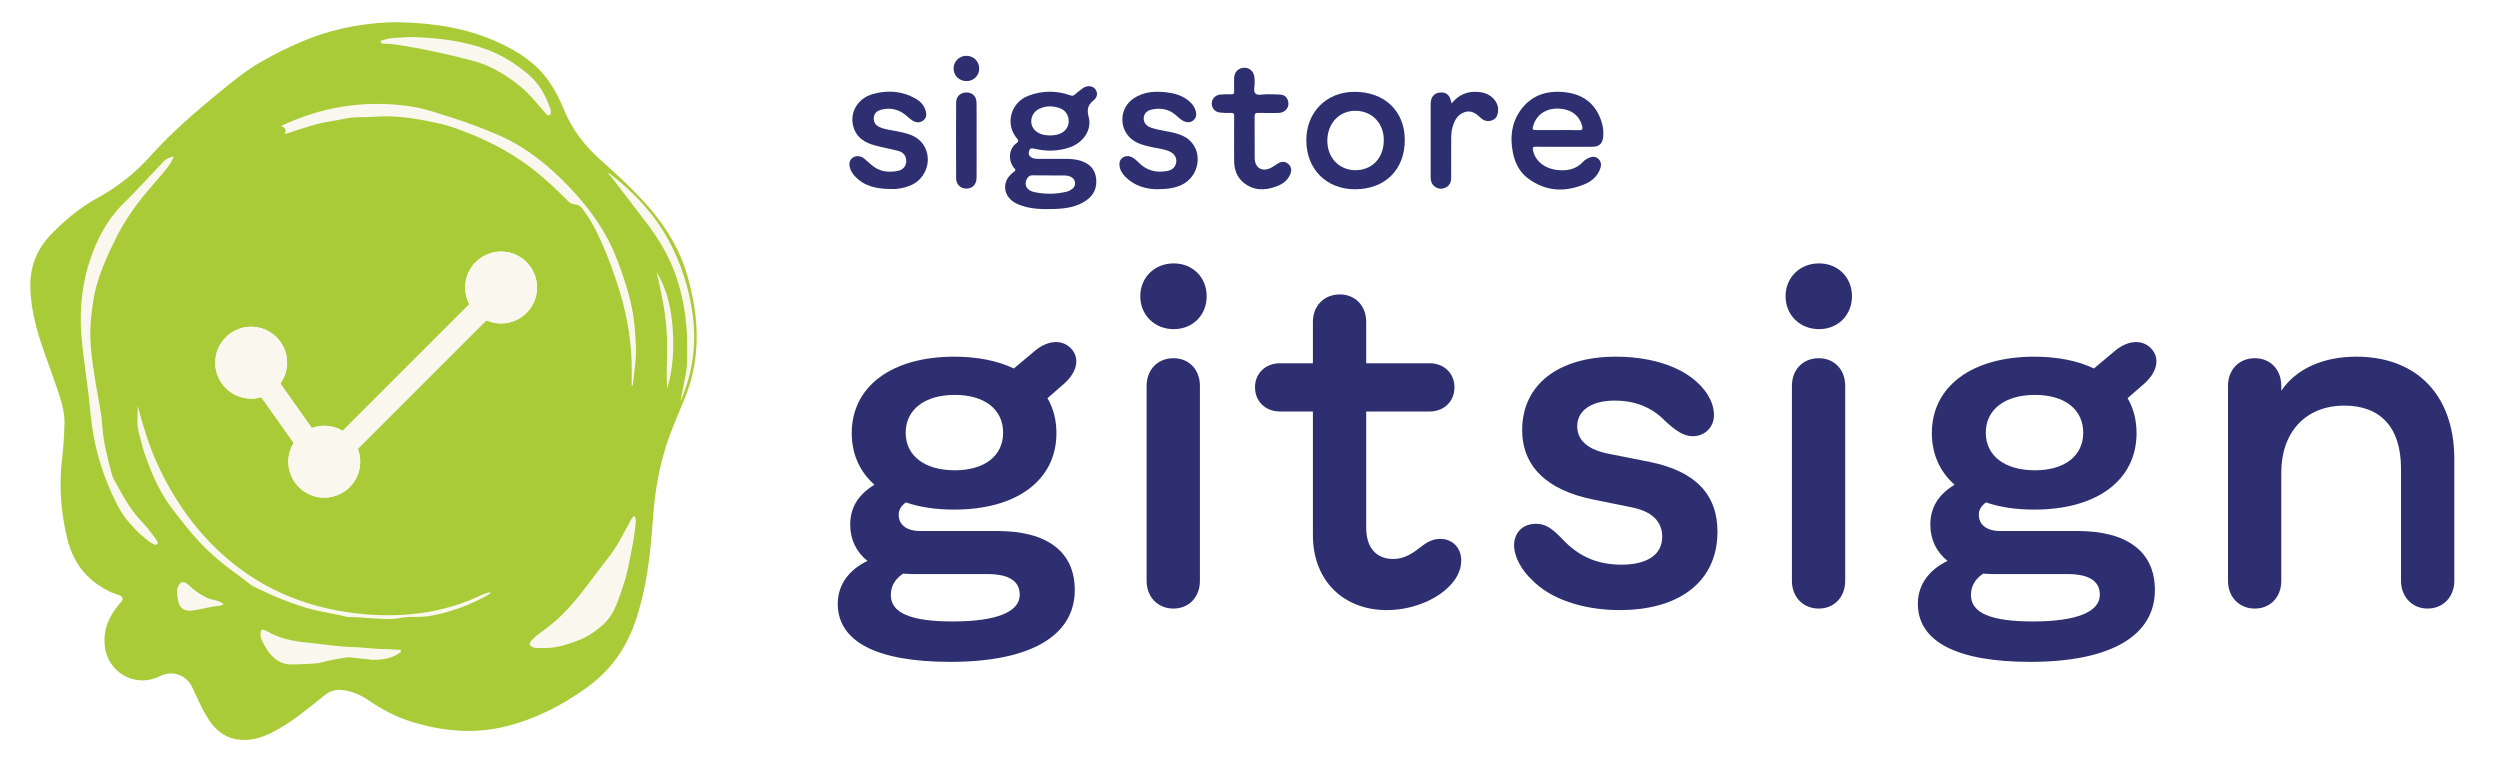
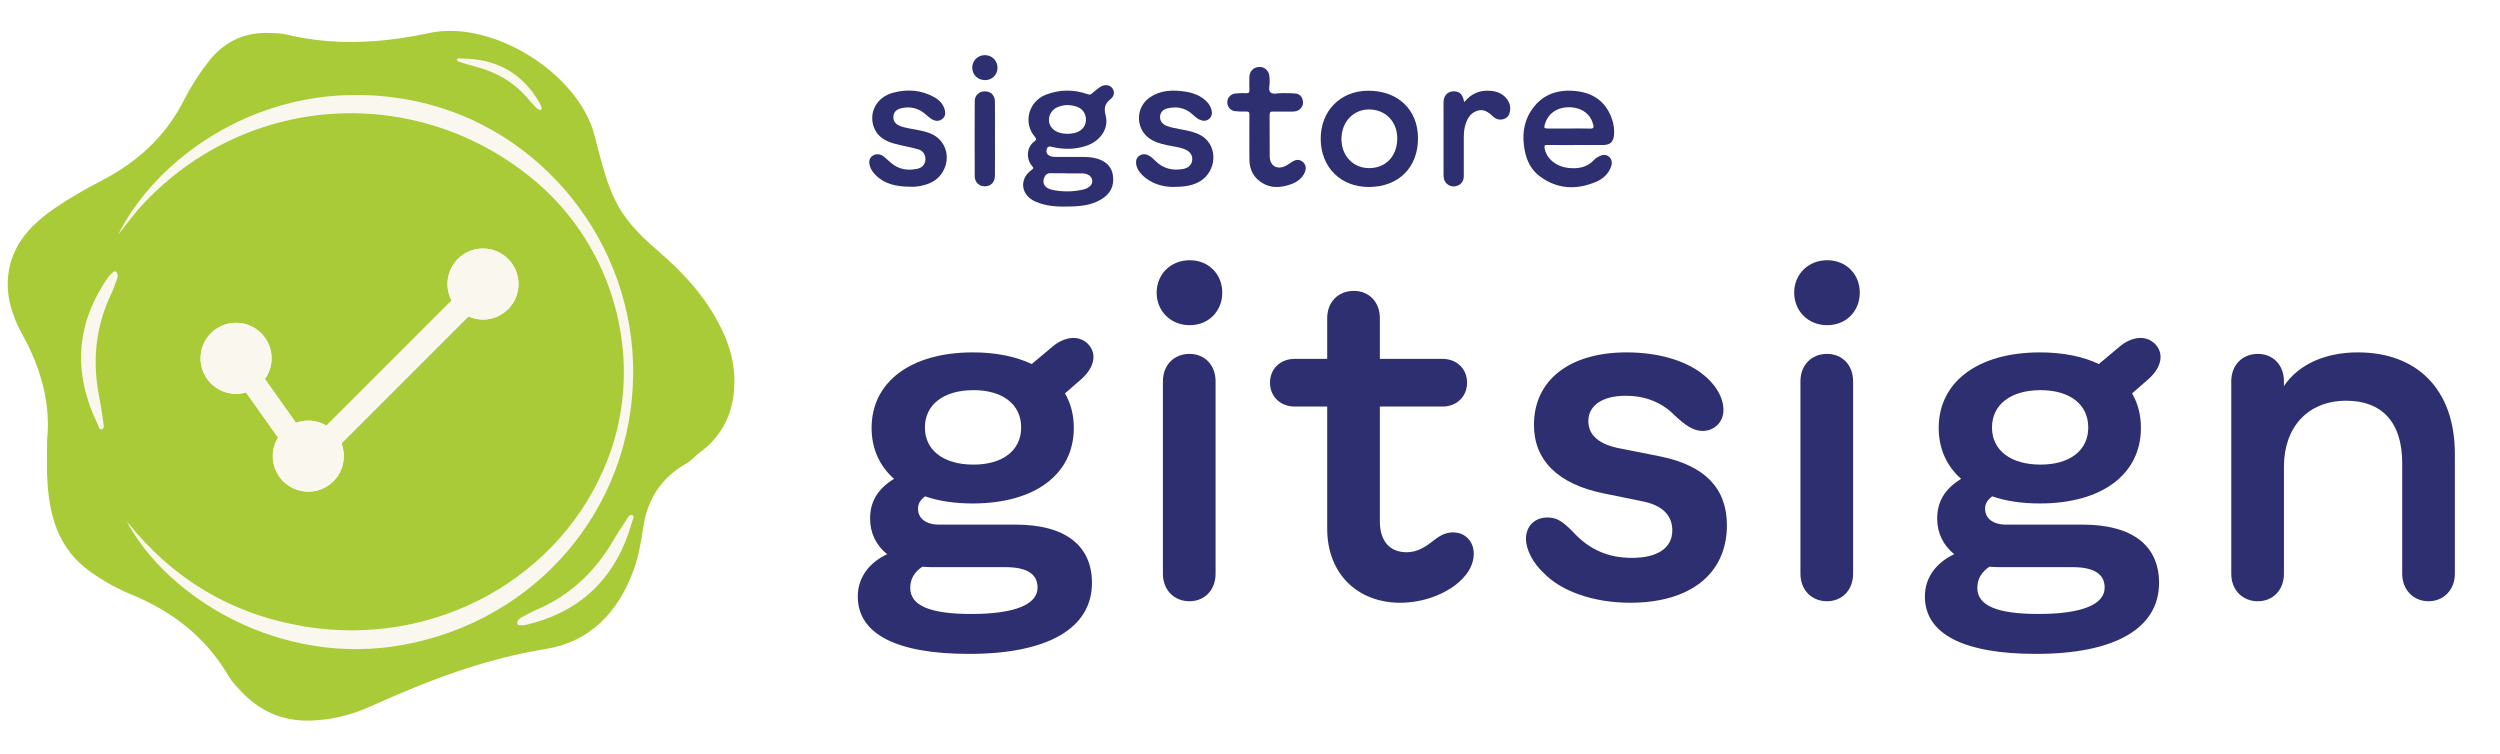
- <svg xmlns="http://www.w3.org/2000/svg" id="Layer_1" viewBox="0 0 410 125">
+ <svg xmlns="http://www.w3.org/2000/svg" id="Layer_1" data-name="Layer 1" viewBox="0 0 415 125">
  <defs>
-     <style>.cls-1{fill:#faf7ef;}.cls-2{fill:#a9cb38;}.cls-3{fill:#2e2f71;}</style>
+     <style>
+       .cls-1 {
+         fill: #faf7ef;
+       }
+ 
+       .cls-2 {
+         fill: #a9cb38;
+       }
+ 
+       .cls-3 {
+         fill: #2e2f71;
+       }
+     </style>
  </defs>
  <g>
-     <path class="cls-1" d="M10.175,75.316c.235-1.968,.36-3.948,.4-5.932,.042-2.084-.653-4.005-1.306-5.94-1.115-3.301-2.445-6.531-3.334-9.906-.285-1.081-.519-2.17-.685-3.27,.083,.555,.178,1.109,.294,1.659,.115,.548,.246,1.093,.389,1.637,.887,3.365,2.213,6.587,3.324,9.878,.57,1.688,1.172,3.366,1.285,5.152,.016,.255,.022,.512,.017,.772-.04,1.977-.165,3.952-.399,5.915-.132,1.103-.209,2.202-.234,3.298-.025,1.095,.002,2.187,.077,3.275,.152,2.177,.5,4.34,1.024,6.495l.004,.013c-1.039-4.301-1.383-8.64-.857-13.045Z" />
-     <path class="cls-1" d="M4.971,46.924c.004,.525,.034,1.046,.074,1.566-.042-.528-.068-1.057-.073-1.59,0,.008-.001,.016-.001,.024Z" />
-     <path class="cls-1" d="M19.582,99.046c.062-.072,.136-.134,.201-.204,.317-.338,.402-.624,.27-.858,.016,.057,.026,.115,.019,.177-.013,.115-.066,.24-.16,.373-.047,.067-.103,.136-.17,.207-.065,.069-.139,.131-.2,.204-1.267,1.491-2.141,3.114-2.375,4.964-.078,.617-.085,1.259-.011,1.93,.035,.314,.095,.616,.17,.91-.059-.256-.106-.518-.135-.789-.296-2.691,.699-4.919,2.392-6.914Z" />
-     <path class="cls-1" d="M31.426,112.523c-.007-.015-.018-.026-.026-.041,.093,.188,.183,.378,.273,.569,.106,.223,.214,.445,.321,.668,.42,.876,.815,1.765,1.261,2.626-.415-.817-.789-1.656-1.185-2.484-.214-.447-.421-.897-.644-1.339Z" />
-     <path class="cls-1" d="M65.218,106.561c-.926-.086-1.853-.112-2.784-.133-1.406-.032-2.808-.247-4.214-.286-2.747-.076-5.461-.512-8.184-.796-2.147-.224-4.327-.68-6.25-1.834-.129-.078-.276-.131-.418-.183-.374-.135-.589-.008-.631,.396-.051,.488,.027,.96,.255,1.386,.323,.604,.632,1.227,1.043,1.77,.941,1.246,2.132,2.114,3.782,2.088,1.141-.017,2.282-.065,3.422-.128,.512-.028,1.025-.073,1.526-.214,1.359-.38,2.747-.617,4.14-.826,.251-.038,.492-0,.738,.027,1.247,.14,2.496,.271,3.618,.392,1.554-.039,2.936-.232,4.148-1.067,.153-.105,.4-.193,.349-.404-.063-.264-.341-.17-.538-.188Z" />
-     <path class="cls-1" d="M102.506,46.279c-.756-2.342-1.58-4.652-2.708-6.837-1.971-3.817-4.699-7.076-7.734-10.069-2.215-2.185-4.641-4.129-7.342-5.708-2.113-1.235-4.368-2.119-6.65-2.987-2.301-.875-4.638-1.615-6.984-2.339-1.44-.445-2.91-.792-4.401-.984-7.186-.927-14.049,.21-20.59,3.314l.498,.228c.121,.225,.382,.531,.233,.717-.32,.401,.001,.29,.174,.269,.186-.023,.366-.1,.548-.157,2.227-.706,4.427-1.514,6.754-1.842,1.263-.178,2.493-.559,3.77-.632,1.178-.067,2.363-.025,3.538-.114,3.581-.272,7.062,.378,10.523,1.135,1.557,.341,3.055,.92,4.55,1.505,3.626,1.417,7.024,3.219,10.15,5.546,2.319,1.725,4.394,3.714,6.43,5.752,.169,.169,.342,.28,.607,.349,.51,.134,1.112,.139,1.484,.604,1.512,1.89,2.57,4.042,3.534,6.241,.841,1.917,1.547,3.887,2.212,5.871,1.455,4.341,2.387,8.783,2.492,13.376,.028,1.235,.004,2.471,.004,3.707l.168-.002c.18-1.615,.419-3.227,.519-4.848,.071-1.155-.055-2.322-.107-3.481-.133-2.947-.763-5.802-1.67-8.612Z" />
-     <path class="cls-1" d="M33.786,97.964c-1.063-.536-2.021-1.2-2.873-2.041-.755-.744-1.421-.533-1.79,.472-.211,.573-.049,1.125,.008,1.69,.158,1.569,1.027,2.282,2.578,2.023,1.445-.242,2.867-.621,4.328-.781,.2-.022,.419-.054,.641-.257-.461-.325-.91-.549-1.427-.644-.505-.094-.997-.226-1.465-.462Z" />
-     <path class="cls-1" d="M62.779,7.145c.108,.028,.227,.021,.341,.02,.669-.006,1.331,.076,1.99,.174,4.205,.627,8.353,1.542,12.456,2.63,2.856,.757,5.363,2.267,7.656,4.105,1.598,1.281,2.835,2.922,4.2,4.434,.181,.201,.336,.545,.683,.367,.335-.172,.237-.524,.204-.824-.01-.093-.055-.181-.086-.272-.741-2.156-1.796-4.076-3.594-5.59-2.006-1.69-4.18-3.084-6.613-4.004-3.888-1.471-7.976-1.938-12.104-2.099-.4,0-.804-.032-1.201,.006-1.323,.126-2.674,.051-3.955,.499-.128,.045-.35,.038-.338,.234,.012,.183,.19,.276,.361,.319Z" />
-     <path class="cls-1" d="M25.585,88.432c-.718-.913-1.374-1.888-2.182-2.714-1.731-1.769-2.983-3.849-4.119-6.012-.317-.604-.731-1.163-.914-1.836-.742-2.721-1.451-5.457-1.628-8.278-.139-2.217-.689-4.36-1.017-6.54-.319-2.119-.711-4.221-.852-6.366-.109-1.66-.081-3.31,.102-4.959,.178-1.608,.39-3.213,.828-4.776,.8-2.855,2.022-5.537,3.356-8.175,1.332-2.634,3.018-5.022,4.901-7.281,1.17-1.403,2.422-2.739,3.528-4.197,.359-.474,.657-.978,.932-1.658-.682,.212-1.245,.376-1.687,.844-2.199,2.328-4.354,4.701-6.632,6.95-2.652,2.618-4.292,5.789-5.447,9.263-1.062,3.193-1.526,6.487-1.508,9.841,.015,2.899,.451,5.766,.819,8.636,.24,1.868,.514,3.74,.678,5.607,.177,2.02,.435,4.009,.867,5.982,.795,3.628,2.078,7.083,3.801,10.366,.725,1.383,1.712,2.589,2.809,3.72,.682,.704,1.425,1.314,2.175,1.926,.275,.224,.622,.364,.944,.526,.14,.07,.303,.066,.431-.044,.145-.125,.086-.281,.027-.422-.058-.139-.12-.284-.212-.401Z" />
-     <path class="cls-1" d="M109.601,39.311c-2.319-4.223-5.55-7.669-9.331-10.619-.138-.107-.267-.299-.577-.207,.362,.218,.553,.505,.761,.777,1.828,2.392,3.651,4.787,5.485,7.174,2.112,2.749,3.878,5.677,4.985,8.993,.996,2.983,1.556,6.032,1.725,9.163,.029,.532,.052,1.066,.046,1.599-.021,1.724,.107,3.448-.225,5.167-.281,1.454-.578,2.904-.863,4.367,.034-.043,.081-.081,.102-.129,1.93-4.581,2.566-9.316,1.854-14.256-.613-4.253-1.898-8.273-3.96-12.028Z" />
-     <path class="cls-1" d="M107.678,44.625c.75,3.126,1.417,6.264,1.644,9.471,.227,3.206-.108,6.419,.095,9.637,.959-3.18,1.127-6.449,.909-9.725-.219-3.29-.887-6.494-2.648-9.383Z" />
-     <path class="cls-1" d="M65.944,100.845c-3.454,.191-6.89-.058-10.302-.665-6.727-1.197-12.773-3.881-18.023-8.267-5.197-4.342-9.019-9.734-11.832-15.858-1.403-3.054-2.348-6.268-3.218-9.526,.071,1.042-.077,2.082-.02,3.101,.059,1.047,.447,2.075,.687,3.113,.284,1.225,.742,2.388,1.189,3.561,.98,2.57,2.175,4.999,3.871,7.198,1.476,1.915,2.93,3.831,4.606,5.585,1.975,2.066,4.179,3.844,6.502,5.479,.794,.559,1.473,1.284,2.357,1.704,1.441,.683,2.873,1.395,4.358,1.97,1.839,.712,3.689,1.387,5.627,1.841,1.686,.395,3.398,.643,5.076,1.061,.201,.05,.416,.072,.623,.063,1.109-.047,2.205,.132,3.309,.175,1.593,.063,3.175,.3,4.783-.014,.881-.172,1.804-.215,2.723-.203,.89,.011,1.797-.057,2.67-.227,3.183-.619,6.193-1.732,9.019-3.328,.188-.106,.399-.194,.569-.47-.8,.051-1.417,.39-2.042,.679-3.979,1.838-8.178,2.788-12.533,3.029Z" />
-     <path class="cls-1" d="M103.249,85.676c-1.078,1.951-2.046,3.985-3.438,5.727-2.44,3.052-4.585,6.341-7.346,9.136-1.019,1.031-2.097,1.983-3.288,2.817-.698,.489-1.391,1.005-1.963,1.651-.537,.607-.475,.858,.279,1.177,.103,.044,.22,.082,.33,.081,1.008-.008,2.014,.056,3.023-.094,1.559-.231,3.025-.757,4.465-1.353,1.221-.505,2.31-1.281,3.305-2.119,1.021-.86,1.808-1.963,2.343-3.229,.563-1.334,1.005-2.709,1.456-4.08,.524-1.592,.756-3.256,1.105-4.892,.318-1.49,.557-2.992,.701-4.504,.041-.43,.164-.953-.239-1.384-.353,.321-.533,.701-.735,1.065Z" />
-     <path class="cls-2" d="M112.892,45.797c-1.222-4.583-3.599-8.547-6.716-12.082-2.413-2.737-5.109-5.184-7.821-7.618-2.539-2.279-4.572-4.939-5.877-8.134-.677-1.656-1.486-3.257-2.529-4.728-2.054-2.896-4.913-4.742-8.062-6.205-5.197-2.414-10.721-3.26-16.391-3.373-3.204-.056-6.36,.36-9.473,1.048-4.582,1.013-8.788,2.982-12.87,5.243-2.736,1.515-5.127,3.499-7.527,5.474-3.831,3.153-7.585,6.4-10.895,10.099-2.487,2.779-5.31,5.052-8.575,6.841-2.926,1.603-5.491,3.694-7.806,6.108-2.267,2.365-3.406,5.143-3.38,8.41l.001,.02c.005,.532,.031,1.062,.073,1.59,.006,.073,.013,.146,.02,.219,.044,.499,.101,.996,.175,1.49l.01,.069c.167,1.1,.401,2.189,.685,3.27,.889,3.375,2.219,6.605,3.334,9.906,.653,1.934,1.348,3.856,1.306,5.94-.04,1.983-.165,3.963-.4,5.932-.526,4.406-.182,8.744,.857,13.045,.005,.02,.008,.04,.013,.059,.19,.782,.447,1.508,.742,2.205,.026,.061,.05,.125,.077,.186,1.207,2.738,3.23,4.813,6.103,6.203,.477,.231,.995,.38,1.496,.561,.306,.11,.499,.248,.59,.41,.132,.234,.047,.52-.27,.858-.065,.07-.139,.132-.201,.204-1.694,1.994-2.688,4.223-2.392,6.914,.03,.271,.076,.533,.135,.789,.916,3.942,5.229,6.034,8.968,4.116,1.86-.954,4.144-.226,5.107,1.618,.008,.014,.019,.026,.026,.041,.224,.442,.43,.892,.644,1.339,.396,.828,.77,1.667,1.185,2.484,.045,.088,.089,.176,.134,.263,.099,.189,.213,.37,.319,.555,.37,.648,.771,1.28,1.271,1.856,1.626,1.875,3.682,2.559,6.1,2.261,1.658-.204,3.143-.897,4.574-1.711,2.782-1.582,5.202-3.662,7.698-5.636,.836-.661,1.732-.893,2.772-.777,1.698,.189,3.18,.896,4.563,1.845,2.28,1.566,4.73,2.771,7.389,3.543,4.862,1.411,9.77,1.825,14.735,.615,4.88-1.19,9.276-3.406,13.34-6.336,2.53-1.824,4.61-4.021,6.169-6.732,1.529-2.661,2.409-5.549,3.105-8.503,1.017-4.319,1.388-8.729,1.714-13.139,.275-3.722,.891-7.38,1.981-10.946,.869-2.844,2.12-5.548,3.232-8.302,.956-2.369,1.535-4.813,1.785-7.357,.404-4.108-.191-8.104-1.243-12.049ZM62.756,6.592c1.281-.448,2.632-.373,3.955-.499,.397-.038,.8-.006,1.201-.006,4.128,.161,8.216,.628,12.104,2.099,2.432,.92,4.607,2.314,6.613,4.004,1.797,1.514,2.852,3.434,3.594,5.59,.031,.09,.076,.179,.086,.272,.033,.299,.131,.651-.204,.824-.347,.178-.501-.166-.683-.367-1.365-1.512-2.601-3.153-4.2-4.434-2.293-1.839-4.8-3.348-7.656-4.105-4.104-1.088-8.252-2.003-12.456-2.63-.659-.098-1.321-.18-1.99-.174-.114,.001-.232,.007-.341-.02-.17-.043-.349-.136-.361-.319-.013-.197,.21-.19,.338-.234Zm-11.615,63.605c.637-.236,1.323-.372,2.041-.372,1.102,0,2.131,.31,3.014,.838l20.771-20.768c-.433-.82-.682-1.753-.682-2.744,0-3.251,2.645-5.895,5.895-5.895s5.895,2.645,5.895,5.895c0,3.251-2.645,5.896-5.895,5.896-.861,0-1.676-.19-2.414-.523l-21.087,21.085c.253,.656,.397,1.366,.397,2.111,0,3.251-2.645,5.895-5.895,5.895-3.251,0-5.895-2.645-5.895-5.895,0-1.131,.326-2.184,.879-3.082l-5.319-7.502c-.526,.155-1.081,.241-1.656,.241-3.251,0-5.895-2.645-5.895-5.896,0-3.251,2.645-5.896,5.895-5.896s5.895,2.645,5.895,5.896c0,1.28-.415,2.463-1.11,3.43l5.166,7.284Zm-25.372,19.057c-.128,.111-.291,.114-.431,.044-.323-.162-.669-.302-.944-.526-.749-.612-1.493-1.222-2.175-1.926-1.096-1.132-2.083-2.338-2.809-3.72-1.723-3.283-3.006-6.738-3.801-10.366-.432-1.973-.69-3.963-.867-5.982-.164-1.867-.438-3.739-.678-5.607-.368-2.869-.804-5.736-.819-8.636-.018-3.354,.446-6.648,1.508-9.841,1.155-3.474,2.795-6.645,5.447-9.263,2.278-2.249,4.433-4.622,6.632-6.95,.443-.469,1.005-.633,1.687-.844-.275,.681-.573,1.184-.932,1.658-1.106,1.458-2.357,2.794-3.528,4.197-1.883,2.259-3.569,4.647-4.901,7.281-1.334,2.638-2.556,5.32-3.356,8.175-.438,1.563-.65,3.168-.828,4.776-.183,1.649-.21,3.298-.102,4.959,.141,2.145,.533,4.247,.852,6.366,.328,2.18,.878,4.323,1.017,6.54,.177,2.821,.886,5.557,1.628,8.278,.184,.673,.597,1.231,.914,1.836,1.137,2.164,2.388,4.243,4.119,6.012,.808,.825,1.464,1.801,2.182,2.714,.092,.117,.153,.262,.212,.401,.059,.141,.117,.297-.027,.422Zm10.267,10.073c-1.462,.16-2.883,.539-4.328,.781-1.551,.259-2.42-.454-2.578-2.023-.057-.565-.219-1.117-.008-1.69,.37-1.005,1.036-1.216,1.79-.472,.853,.84,1.81,1.504,2.873,2.041,.468,.236,.959,.368,1.465,.462,.517,.096,.965,.32,1.427,.644-.222,.203-.441,.235-.641,.257Zm29.37,7.826c-1.213,.835-2.595,1.029-4.148,1.067-1.122-.121-2.37-.252-3.618-.392-.246-.028-.487-.065-.738-.027-1.393,.209-2.781,.446-4.14,.826-.501,.141-1.014,.186-1.526,.214-1.14,.062-2.281,.111-3.422,.128-1.649,.025-2.84-.842-3.782-2.088-.41-.543-.72-1.166-1.043-1.77-.228-.426-.306-.898-.255-1.386,.042-.404,.257-.53,.631-.396,.143,.052,.289,.105,.418,.183,1.923,1.155,4.103,1.61,6.25,1.834,2.723,.284,5.437,.72,8.184,.796,1.406,.039,2.808,.253,4.214,.286,.931,.021,1.858,.047,2.784,.133,.197,.018,.475-.075,.538,.188,.051,.211-.196,.299-.349,.404Zm14.544-9.546c-2.827,1.596-5.836,2.71-9.019,3.328-.873,.17-1.78,.238-2.67,.227-.919-.012-1.842,.031-2.723,.203-1.608,.313-3.19,.077-4.783,.014-1.103-.044-2.2-.222-3.309-.175-.207,.009-.422-.013-.623-.063-1.678-.418-3.39-.666-5.076-1.061-1.938-.454-3.788-1.129-5.627-1.841-1.485-.575-2.917-1.287-4.358-1.97-.885-.419-1.564-1.145-2.357-1.704-2.323-1.636-4.527-3.413-6.502-5.479-1.676-1.754-3.13-3.67-4.606-5.585-1.696-2.2-2.891-4.628-3.871-7.198-.447-1.172-.905-2.336-1.189-3.561-.241-1.037-.629-2.066-.687-3.113-.057-1.019,.091-2.06,.02-3.101,.87,3.258,1.815,6.472,3.218,9.526,2.814,6.125,6.635,11.517,11.832,15.858,5.251,4.386,11.296,7.071,18.023,8.267,3.412,.607,6.848,.856,10.302,.665,4.356-.24,8.554-1.191,12.533-3.029,.625-.289,1.242-.628,2.042-.679-.17,.275-.381,.364-.569,.47Zm24.273-11.613c-.144,1.512-.383,3.015-.701,4.504-.349,1.635-.582,3.3-1.105,4.892-.451,1.371-.893,2.746-1.456,4.08-.535,1.266-1.322,2.369-2.343,3.229-.995,.838-2.084,1.614-3.305,2.119-1.44,.596-2.906,1.121-4.465,1.353-1.009,.15-2.015,.085-3.023,.094-.11,.001-.227-.037-.33-.081-.754-.32-.816-.57-.279-1.177,.572-.646,1.265-1.162,1.963-1.651,1.191-.834,2.269-1.786,3.288-2.817,2.761-2.794,4.906-6.084,7.346-9.136,1.392-1.741,2.36-3.776,3.438-5.727,.201-.364,.381-.745,.735-1.065,.403,.431,.28,.954,.239,1.384Zm.061-27.622c-.099,1.621-.339,3.233-.519,4.848l-.168,.002c0-1.236,.024-2.472-.004-3.707-.104-4.593-1.036-9.035-2.492-13.376-.665-1.984-1.372-3.955-2.212-5.871-.965-2.198-2.022-4.351-3.534-6.241-.372-.465-.974-.469-1.484-.604-.265-.069-.438-.18-.607-.349-2.035-2.038-4.111-4.027-6.43-5.752-3.126-2.326-6.524-4.129-10.15-5.546-1.495-.584-2.992-1.164-4.55-1.505-3.461-.757-6.942-1.407-10.523-1.135-1.175,.089-2.36,.047-3.538,.114-1.276,.073-2.507,.454-3.77,.632-2.327,.328-4.528,1.136-6.754,1.842-.181,.058-.362,.134-.548,.157-.173,.021-.495,.133-.174-.269,.149-.186-.112-.493-.233-.717l-.498-.228c6.541-3.104,13.404-4.241,20.59-3.314,1.491,.192,2.961,.539,4.401,.984,2.346,.725,4.683,1.464,6.984,2.339,2.282,.868,4.538,1.751,6.65,2.987,2.702,1.58,5.128,3.524,7.342,5.708,3.035,2.994,5.763,6.253,7.734,10.069,1.128,2.185,1.952,4.495,2.708,6.837,.907,2.809,1.537,5.665,1.67,8.612,.053,1.159,.178,2.327,.107,3.481Zm5.133,5.362c-.203-3.218,.133-6.431-.095-9.637-.227-3.206-.894-6.344-1.644-9.471,1.761,2.889,2.429,6.093,2.648,9.383,.218,3.276,.05,6.545-.909,9.725Zm2.291,1.861c-.021,.049-.067,.086-.102,.129,.285-1.463,.583-2.912,.863-4.367,.332-1.719,.204-3.443,.225-5.167,.006-.533-.017-1.067-.046-1.599-.169-3.13-.729-6.179-1.725-9.163-1.107-3.316-2.873-6.244-4.985-8.993-1.834-2.387-3.656-4.783-5.485-7.174-.208-.271-.399-.559-.761-.777,.31-.092,.44,.1,.577,.207,3.781,2.95,7.012,6.396,9.331,10.619,2.063,3.756,3.347,7.775,3.96,12.028,.712,4.939,.076,9.675-1.854,14.256Z" />
-     <path class="cls-1" d="M41.19,53.587c-3.251,0-5.895,2.645-5.895,5.896,0,3.251,2.645,5.896,5.895,5.896,.575,0,1.13-.087,1.656-.241l5.319,7.502c-.554,.898-.879,1.952-.879,3.082,0,3.251,2.645,5.895,5.895,5.895,3.25,0,5.895-2.645,5.895-5.895,0-.745-.144-1.454-.397-2.111l21.087-21.085c.738,.333,1.553,.523,2.414,.523,3.251,0,5.895-2.645,5.895-5.896,0-3.251-2.645-5.895-5.895-5.895s-5.895,2.645-5.895,5.895c0,.99,.248,1.923,.682,2.744l-20.771,20.768c-.883-.529-1.912-.838-3.014-.838-.718,0-1.404,.136-2.041,.372l-5.166-7.284c.696-.968,1.11-2.15,1.11-3.43,0-3.251-2.645-5.896-5.895-5.896Z" />
+     <path class="cls-1" d="m76.412,10.316c.834.257,1.665.526,2.509.743,3.6.927,6.647,2.725,9.001,5.641.359.445.77.85,1.168,1.262.179.186.397.313.654.273.156-.047.207-.159.178-.273-.056-.221-.113-.451-.222-.647-2.885-5.19-7.354-7.629-13.237-7.593-.204.001-.546-.143-.589.154-.041.288.301.367.537.44Z" />
+     <path class="cls-1" d="m105.105,62.034c.163-21.712-15.236-40.885-36.175-45.252-23.322-4.865-42.466,8.485-49.303,22.143,1.497-1.844,2.75-3.609,4.221-5.168,12.16-12.884,29.566-17.537,45.568-13.615,6.893,1.689,13.528,4.96,19.369,9.867,10.47,8.795,15.774,22.214,14.623,35.353-.321,3.662-1.142,7.301-2.493,10.813-7.616,19.794-28.798,31.479-50.545,27.796-11.997-2.032-21.764-7.901-29.348-17.453,6.734,12.659,25.422,24.221,45.797,20.545,22.327-4.027,38.118-22.685,38.286-45.028Z" />
+     <path class="cls-1" d="m18.834,45.131c-.282.237-.577.48-.787.777-5.54,7.838-5.964,16.057-1.791,24.602.145.296.174.896.637.75.448-.141.323-.696.264-1.09-.209-1.395-.4-2.794-.675-4.176-1.171-5.895-.685-11.592,1.914-17.063.397-.835.698-1.717,1.021-2.586.145-.391.177-.798-.06-1.145-.178-.193-.377-.19-.523-.068Z" />
+     <path class="cls-1" d="m104.978,85.52c-.429-.191-.704.306-.921.64-.769,1.182-1.554,2.356-2.265,3.573-3.033,5.188-7.176,9.129-12.75,11.5-.851.362-1.661.822-2.479,1.258-.367.196-.662.479-.715.896.005.263.156.393.346.397.368.01.75.024,1.104-.059,9.345-2.191,15.113-8.061,17.658-17.223.088-.317.463-.786.021-.983Z" />
+     <path class="cls-2" d="m109.042,41.482c-7.101-6.089-7.907-9.551-10.355-19.016-2.662-10.294-16.93-19.229-27.38-16.997-8.001,1.709-15.812,2.159-23.76.265-.841-.2-1.732-.223-2.603-.263-4.226-.191-7.663,1.347-10.287,4.7-1.577,2.016-2.962,4.166-4.111,6.434-3.049,6.019-7.723,10.29-13.654,13.362-2.71,1.404-5.385,2.922-7.893,4.656-3.861,2.669-7.016,5.961-7.62,10.94-.44,3.628.673,6.977,2.378,10.049,3.135,5.648,4.677,11.585,4.058,17.443,0,2.42-.065,4.244.012,6.062.265,6.259,1.73,11.986,7.249,15.852,2.096,1.468,4.322,2.739,6.675,3.698,6.899,2.81,12.455,7.145,16.245,13.645.506.869,1.245,1.614,1.937,2.359,3.147,3.389,7.006,5.096,11.669,4.943,3.474-.114,6.794-.942,9.924-2.357,9.367-4.235,18.844-7.888,29.124-9.538,7.275-1.167,12.017-6.128,14.537-13.107.824-2.282,1.23-4.647,1.578-7.017.692-4.716,2.985-8.284,7.149-10.645.948-.538,1.318-1.16,2.201-1.8,3.164-2.296,5.046-5.387,5.611-9.261.588-4.03-.229-7.816-2.021-11.431-2.621-5.287-6.294-9.23-10.664-12.978Zm-32.578-31.76c5.883-.036,10.352,2.403,13.237,7.593.109.196.166.426.222.647.029.114-.022.226-.178.273-.257.04-.476-.088-.654-.273-.398-.412-.809-.817-1.168-1.262-2.354-2.916-5.401-4.714-9.001-5.641-.844-.217-1.676-.486-2.509-.743-.235-.073-.578-.152-.537-.44.043-.296.385-.153.589-.154ZM19.417,46.344c-.322.869-.624,1.75-1.021,2.586-2.599,5.472-3.085,11.169-1.914,17.063.275,1.382.466,2.781.675,4.176.059.394.183.949-.264,1.09-.462.146-.492-.454-.637-.75-4.172-8.545-3.749-16.764,1.791-24.602.21-.297.505-.54.787-.777.146-.122.345-.125.523.068.237.347.205.754.06,1.145Zm1.605,40.173c7.585,9.552,17.351,15.421,29.348,17.453,21.747,3.683,42.929-8.001,50.545-27.796,1.351-3.512,2.172-7.151,2.493-10.813,1.151-13.139-4.153-26.558-14.623-35.353-5.84-4.906-12.475-8.177-19.369-9.867-16.003-3.922-33.408.731-45.568,13.615-1.471,1.559-2.725,3.324-4.221,5.168,6.838-13.657,25.982-27.008,49.303-22.143,20.94,4.367,36.338,23.541,36.175,45.252-.168,22.344-15.959,41.001-38.286,45.028-20.375,3.675-39.063-7.886-45.797-20.545Zm28.114-16.32c.637-.236,1.323-.372,2.041-.372,1.102,0,2.131.31,3.014.838l20.771-20.768c-.433-.82-.682-1.753-.682-2.744,0-3.251,2.645-5.895,5.895-5.895,3.251,0,5.895,2.645,5.895,5.895,0,3.251-2.645,5.896-5.895,5.896-.861,0-1.676-.19-2.414-.523l-21.087,21.085c.253.656.397,1.366.397,2.111,0,3.251-2.645,5.895-5.895,5.895-3.251,0-5.895-2.645-5.895-5.895,0-1.131.326-2.184.879-3.082l-5.319-7.502c-.526.155-1.081.241-1.656.241-3.251,0-5.895-2.645-5.895-5.896,0-3.251,2.645-5.896,5.895-5.896,3.251,0,5.895,2.645,5.895,5.896,0,1.28-.415,2.463-1.11,3.43l5.166,7.284Zm55.822,16.306c-2.545,9.162-8.313,15.031-17.658,17.223-.354.083-.736.069-1.104.059-.19-.005-.342-.135-.346-.397.053-.417.347-.7.715-.896.818-.437,1.628-.896,2.479-1.258,5.574-2.371,9.717-6.312,12.75-11.5.711-1.217,1.496-2.391,2.265-3.573.217-.334.492-.832.921-.64.443.197.068.666-.021.983Z" />
+     <path class="cls-1" d="m39.185,53.587c-3.251,0-5.895,2.645-5.895,5.896,0,3.251,2.645,5.896,5.895,5.896.575,0,1.13-.087,1.656-.241l5.319,7.502c-.554.898-.879,1.952-.879,3.082,0,3.251,2.645,5.895,5.895,5.895,3.25,0,5.895-2.645,5.895-5.895,0-.745-.144-1.454-.397-2.111l21.087-21.085c.738.333,1.553.523,2.414.523,3.251,0,5.895-2.645,5.895-5.896,0-3.251-2.645-5.895-5.895-5.895-3.251,0-5.895,2.645-5.895,5.895,0,.99.248,1.923.682,2.744l-20.771,20.768c-.883-.529-1.912-.838-3.014-.838-.718,0-1.404.135-2.041.372l-5.166-7.284c.696-.968,1.11-2.15,1.11-3.43,0-3.251-2.645-5.896-5.895-5.896Z" />
  </g>
  <g>
    <g>
-       <path class="cls-3" d="M168.603,15.724c-2.859,1.11-3.805,4.648-1.839,6.954,.281,.33,.327,.539-.063,.812-1.346,.945-1.358,2.948-.387,4.059,.261,.299,.3,.4-.072,.664-2.095,1.481-1.792,4.151,.564,5.219,1.967,.892,4.058,.908,6.148,.84,1.844-.06,3.66-.318,5.224-1.425,1.241-.878,1.76-2.095,1.586-3.601-.17-1.47-1.044-2.361-2.394-2.832-1.433-.499-2.927-.326-4.196-.365h-2.959c-.379-.001-.753-.043-1.084-.242-.432-.26-.489-.662-.348-1.099,.156-.486,.503-.405,.901-.312,1.941,.45,3.873,.43,5.767-.236,2.227-.783,3.648-2.856,3.095-4.956-.323-1.228-.173-1.961,.796-2.739,.725-.582,.712-1.379,.222-1.922-.46-.509-1.308-.552-2-.064-.459,.324-.899,.679-1.32,1.051-.225,.198-.393,.211-.681,.11-2.325-.816-4.646-.812-6.958,.086Zm.805,13.025c.867,.033,1.736,.009,2.604,.009v.022h0c.868,0,1.735-.001,2.603,.001,.38,.001,.746,.083,1.08,.262,.751,.404,.845,1.433,.162,1.93-.259,.188-.536,.361-.865,.445-1.758,.448-3.531,.456-5.294,.103-1.25-.25-1.767-1.098-1.355-2.04,.2-.458,.499-.753,1.065-.731Zm4.556-10.946c.888,.357,1.386,1.309,1.295,2.294-.092,.987-.835,1.755-1.975,2.005-.319,.07-.651,.078-1.022,.119-.934-.035-1.892-.163-2.597-.929-.985-1.069-.57-2.838,.812-3.467,1.149-.523,2.335-.487,3.488-.024Z" />
-       <path class="cls-3" d="M248.108,24.996c.338,1.711,1.077,3.216,2.496,4.269,2.931,2.175,6.112,2.296,9.383,.9,1.142-.488,2.048-1.333,2.47-2.561,.204-.593,.126-1.173-.385-1.603-.494-.415-1.054-.327-1.579-.077-.312,.149-.63,.346-.861,.599-1.162,1.277-2.646,1.529-4.25,1.355-2.116-.231-3.702-1.58-3.979-3.299-.059-.368-.033-.523,.41-.515,1.552,.029,3.105,.011,4.658,.011s3.105,.011,4.658-.004c1.15-.012,1.675-.483,1.795-1.623,.094-.897-.035-1.789-.32-2.635-.934-2.764-2.908-4.306-5.773-4.669-3.06-.387-5.718,.413-7.538,3.043-1.421,2.054-1.663,4.387-1.184,6.808Zm3.374-4.482c.593-1.848,2.252-2.861,4.406-2.691,1.868,.148,3.168,1.194,3.581,2.841,.123,.493,.084,.709-.517,.684-1.15-.047-2.302-.014-3.454-.014s-2.303,.003-3.455-.001c-.745-.003-.798-.084-.562-.82Z" />
-       <path class="cls-3" d="M222.092,15.059c-4.611,.022-7.898,3.387-7.855,8.04,.044,4.702,3.338,7.959,8.027,7.94,4.917-.021,8.142-3.245,8.123-8.121-.019-4.732-3.344-7.882-8.296-7.859Zm.138,12.85c-2.673-.026-4.6-2.123-4.547-4.948,.053-2.796,2.024-4.829,4.646-4.792,2.753,.039,4.686,2.117,4.612,4.958-.074,2.881-1.972,4.808-4.712,4.782Z" />
-       <path class="cls-3" d="M184.559,28.994c1.555,1.586,3.543,2.005,5.079,2.038,1.816-.001,3.014-.177,4.142-.707,2.847-1.338,3.558-5.222,1.327-7.301-.611-.569-1.362-.891-2.159-1.127-1.376-.408-2.827-.488-4.185-.966-.795-.279-1.212-.83-1.196-1.543,.016-.666,.45-1.227,1.262-1.409,1.382-.31,2.694-.149,3.852,.775,.493,.393,.912,.888,1.515,1.137,.532,.22,1.039,.243,1.509-.152,.473-.397,.556-.913,.412-1.469-.13-.505-.379-.956-.744-1.34-1.004-1.058-2.292-1.529-3.687-1.734-2.039-.299-4.043-.239-5.823,.979-2.262,1.549-2.415,4.872-.31,6.612,.929,.768,2.065,1.067,3.219,1.321,1.005,.221,2.049,.296,3.004,.717,.823,.363,1.223,1.014,1.129,1.758-.097,.77-.601,1.298-1.498,1.462-1.744,.318-3.311-.043-4.6-1.325-.351-.349-.704-.696-1.146-.927-.492-.257-1.011-.26-1.477,.02-.488,.293-.652,.788-.59,1.344,.082,.733,.465,1.328,.963,1.836Z" />
-       <path class="cls-3" d="M147.288,28.015c-1.587,.337-3.078,.135-4.358-.961-.41-.351-.806-.72-1.22-1.066-.521-.436-1.318-.509-1.839-.149-.584,.401-.658,.991-.494,1.623,.137,.53,.412,.988,.784,1.396,1.59,1.742,3.68,2.12,5.889,2.137,.305,0,.614,.03,.915-.005,1.995-.23,3.753-.864,4.72-2.82,.956-1.934,.438-4.257-1.271-5.481-.935-.671-2.051-.897-3.155-1.132-1.006-.215-2.047-.279-3.003-.714-.65-.295-.99-.782-.955-1.493,.037-.733,.492-1.155,1.158-1.337,1.174-.321,2.305-.223,3.391,.382,.647,.36,1.118,.931,1.726,1.33,.574,.376,1.187,.477,1.778,.074,.588-.401,.634-1.016,.456-1.635-.259-.902-.866-1.544-1.666-2-2.206-1.257-4.559-1.407-6.951-.755-2.618,.714-3.99,3.196-3.168,5.609,.566,1.661,1.924,2.421,3.502,2.843,1.292,.345,2.617,.57,3.905,.927,.811,.225,1.225,.92,1.189,1.713-.035,.742-.514,1.342-1.333,1.516Z" />
-       <path class="cls-3" d="M200.054,18.458c.604,.069,1.22,.075,1.829,.06,.396-.01,.528,.11,.521,.516-.024,1.27-.009,2.54-.009,3.81,0,1.223-.02,2.446,.006,3.668,.028,1.344,.461,2.547,1.52,3.418,1.662,1.367,3.52,1.351,5.44,.633,.975-.365,1.781-.946,2.22-1.925,.284-.635,.238-1.272-.294-1.747-.534-.477-1.156-.431-1.753-.057-.356,.223-.693,.482-1.064,.673-1.463,.756-2.685,.049-2.699-1.578-.021-2.281,.01-4.563-.017-6.844-.006-.503,.197-.576,.62-.566,1.011,.022,2.023,.008,3.034,.007,.452-.001,.91-.038,1.274-.325,.497-.39,.721-.912,.581-1.555-.141-.651-.557-1.056-1.197-1.121-.746-.077-1.502-.042-2.254-.069-.653-.024-1.493,.272-1.91-.114-.424-.394-.089-1.245-.137-1.893-.021-.281-.008-.566-.047-.844-.132-.943-.841-1.547-1.726-1.492-.947,.06-1.582,.733-1.597,1.712-.01,.705-.022,1.412,.006,2.117,.015,.391-.095,.541-.509,.526-.609-.021-1.224-.014-1.83,.049-.77,.08-1.34,.738-1.335,1.453,.006,.773,.528,1.398,1.325,1.489Z" />
-       <path class="cls-3" d="M235.373,30.655c.558,.372,1.15,.377,1.738,.089,.644-.315,.878-.885,.88-1.565,.005-2.141,.002-4.282,.002-6.422,0-.804,.085-1.595,.362-2.356,.279-.768,.695-1.448,1.444-1.835,1.051-.543,1.889-.326,2.962,.699,.525,.502,1.105,.734,1.855,.496,.659-.211,.932-.682,1.038-1.29,.136-.78-.062-1.486-.562-2.106-.698-.866-1.644-1.207-2.713-1.294-1.74-.141-3.166,.469-4.298,1.872-.047-.129-.075-.183-.087-.24-.233-1.142-.84-1.634-1.887-1.527-.903,.093-1.478,.781-1.48,1.827-.007,4.023-.005,8.046-.001,12.068,.001,.64,.186,1.208,.749,1.584Z" />
-       <path class="cls-3" d="M158.493,15.164c-.941-.009-1.681,.639-1.686,1.608-.023,4.163-.019,8.327-.001,12.49,.004,.848,.563,1.495,1.285,1.63,1.157,.217,2.05-.482,2.065-1.683,.026-2.046,.007-4.093,.007-6.139-.001-2.07,.021-4.14-.009-6.21-.015-1.062-.672-1.687-1.661-1.696Z" />
-       <path class="cls-3" d="M158.514,9.152c-1.184-.011-2.13,.915-2.122,2.077,.008,1.179,.911,2.063,2.118,2.072,1.152,.009,2.071-.887,2.078-2.024,.008-1.187-.897-2.115-2.074-2.126Z" />
+       <path class="cls-3" d="m173.603,15.724c-2.859,1.11-3.805,4.648-1.839,6.954.281.33.327.539-.063.812-1.346.945-1.358,2.948-.387,4.059.261.299.3.4-.072.664-2.095,1.481-1.792,4.151.564,5.219,1.967.892,4.058.908,6.148.84,1.844-.06,3.66-.318,5.224-1.425,1.241-.878,1.76-2.095,1.586-3.601-.17-1.47-1.044-2.361-2.394-2.832-1.433-.499-2.927-.326-4.196-.365h-2.959c-.379-.001-.753-.043-1.084-.242-.432-.26-.489-.662-.348-1.099.156-.486.503-.405.901-.312,1.941.45,3.873.43,5.767-.236,2.227-.783,3.648-2.856,3.095-4.956-.323-1.228-.173-1.961.796-2.739.725-.582.712-1.379.222-1.922-.46-.509-1.308-.552-2-.064-.459.324-.899.679-1.32,1.051-.225.198-.393.211-.681.11-2.325-.816-4.647-.812-6.958.086Zm.805,13.025c.867.033,1.736.009,2.604.009v.022h0c.868,0,1.735-.001,2.603.001.38.001.746.083,1.08.262.751.404.845,1.433.162,1.93-.259.188-.536.361-.865.445-1.758.448-3.531.456-5.294.103-1.25-.25-1.767-1.098-1.355-2.04.2-.458.499-.753,1.065-.731Zm4.556-10.946c.888.357,1.386,1.309,1.295,2.294-.092.987-.835,1.755-1.975,2.005-.319.07-.651.078-1.022.119-.934-.035-1.892-.163-2.597-.929-.985-1.069-.57-2.838.812-3.467,1.149-.523,2.335-.487,3.488-.024Z" />
+       <path class="cls-3" d="m253.108,24.996c.338,1.711,1.077,3.216,2.496,4.269,2.931,2.175,6.112,2.296,9.383.9,1.142-.488,2.048-1.333,2.47-2.561.204-.593.126-1.173-.385-1.603-.494-.415-1.054-.327-1.579-.077-.312.149-.63.346-.861.599-1.162,1.277-2.646,1.529-4.25,1.355-2.116-.231-3.702-1.58-3.979-3.299-.059-.368-.033-.523.41-.515,1.552.029,3.105.011,4.658.011s3.105.011,4.658-.004c1.15-.012,1.675-.483,1.795-1.623.094-.897-.035-1.789-.32-2.635-.934-2.764-2.908-4.306-5.773-4.669-3.06-.387-5.718.413-7.538,3.043-1.421,2.054-1.663,4.387-1.184,6.808Zm3.374-4.482c.593-1.848,2.252-2.861,4.406-2.691,1.868.148,3.168,1.194,3.581,2.841.123.493.084.709-.517.684-1.15-.047-2.302-.014-3.454-.014s-2.303.003-3.455-.001c-.745-.003-.798-.084-.562-.82Z" />
+       <path class="cls-3" d="m227.092,15.059c-4.611.022-7.898,3.387-7.855,8.04.044,4.702,3.338,7.959,8.027,7.94,4.917-.021,8.142-3.245,8.123-8.121-.019-4.732-3.344-7.882-8.296-7.859Zm.138,12.85c-2.673-.026-4.6-2.123-4.547-4.948.053-2.796,2.024-4.829,4.646-4.792,2.753.039,4.686,2.117,4.612,4.958-.074,2.881-1.972,4.808-4.712,4.782Z" />
+       <path class="cls-3" d="m189.559,28.994c1.555,1.586,3.543,2.005,5.079,2.038,1.816-.001,3.014-.177,4.142-.707,2.847-1.338,3.558-5.222,1.327-7.301-.611-.569-1.362-.891-2.159-1.127-1.376-.408-2.827-.488-4.185-.966-.795-.279-1.212-.83-1.196-1.543.016-.666.45-1.227,1.262-1.409,1.382-.31,2.694-.149,3.852.775.493.393.912.888,1.515,1.137.532.22,1.039.243,1.509-.152.473-.397.556-.913.412-1.469-.13-.505-.379-.956-.744-1.34-1.004-1.058-2.292-1.529-3.687-1.734-2.039-.299-4.043-.239-5.823.979-2.262,1.549-2.415,4.872-.31,6.612.929.768,2.065,1.067,3.219,1.321,1.005.221,2.049.296,3.004.717.823.363,1.223,1.014,1.129,1.758-.097.77-.601,1.298-1.498,1.462-1.744.318-3.311-.043-4.6-1.325-.351-.349-.704-.696-1.146-.927-.492-.257-1.011-.26-1.477.02-.488.293-.652.788-.59,1.344.082.733.465,1.328.963,1.836Z" />
+       <path class="cls-3" d="m152.288,28.015c-1.587.337-3.078.135-4.358-.961-.41-.351-.806-.72-1.22-1.066-.521-.436-1.318-.509-1.839-.149-.584.401-.658.991-.494,1.623.137.53.412.988.784,1.396,1.59,1.742,3.68,2.12,5.889,2.137.305,0,.614.03.915-.005,1.995-.23,3.753-.864,4.72-2.82.956-1.934.438-4.257-1.271-5.481-.935-.671-2.051-.897-3.155-1.132-1.006-.215-2.047-.279-3.003-.714-.65-.295-.99-.782-.955-1.493.037-.733.492-1.155,1.158-1.337,1.174-.321,2.305-.223,3.391.382.647.36,1.118.931,1.726,1.33.574.376,1.187.477,1.778.074.588-.401.635-1.016.456-1.635-.259-.902-.866-1.544-1.666-2-2.206-1.257-4.559-1.407-6.951-.755-2.618.714-3.99,3.196-3.168,5.609.566,1.661,1.924,2.421,3.502,2.843,1.292.345,2.617.57,3.905.927.811.225,1.225.92,1.189,1.713-.035.742-.514,1.342-1.333,1.516Z" />
+       <path class="cls-3" d="m205.054,18.458c.604.069,1.22.075,1.829.06.396-.01.528.11.521.516-.024,1.27-.009,2.54-.009,3.81 0,1.223-.02,2.446.006,3.668.028,1.344.461,2.547,1.52,3.418,1.662,1.367,3.52,1.351,5.44.633.975-.365,1.781-.946,2.22-1.925.284-.635.238-1.272-.294-1.747-.534-.477-1.156-.431-1.753-.057-.356.223-.693.482-1.064.673-1.463.756-2.685.049-2.699-1.578-.021-2.281.01-4.563-.017-6.844-.006-.503.197-.576.62-.566,1.011.022,2.023.008,3.034.007.452-.001.91-.038,1.274-.325.497-.39.721-.912.581-1.555-.141-.651-.557-1.056-1.197-1.121-.746-.077-1.502-.042-2.254-.069-.653-.024-1.493.272-1.91-.114-.425-.394-.089-1.245-.137-1.893-.021-.281-.008-.566-.047-.843-.132-.943-.841-1.547-1.726-1.492-.947.06-1.582.733-1.597,1.712-.01.705-.022,1.412.006,2.117.015.391-.095.541-.509.526-.609-.021-1.224-.014-1.83.049-.77.08-1.34.738-1.335,1.453.006.773.528,1.398,1.325,1.489Z" />
+       <path class="cls-3" d="m240.373,30.655c.558.372,1.15.377,1.738.089.644-.315.878-.885.88-1.565.005-2.141.002-4.282.002-6.422,0-.804.085-1.595.362-2.356.279-.768.695-1.448,1.444-1.835,1.051-.543,1.889-.326,2.962.699.525.502,1.105.734,1.855.496.659-.211.932-.682,1.038-1.29.136-.78-.062-1.486-.562-2.106-.698-.866-1.644-1.207-2.713-1.294-1.74-.141-3.166.469-4.298,1.872-.047-.129-.075-.183-.087-.24-.233-1.142-.84-1.634-1.887-1.527-.903.093-1.478.781-1.48,1.827-.007,4.023-.005,8.046-.001,12.068.001.64.186,1.208.749,1.584Z" />
+       <path class="cls-3" d="m163.493,15.164c-.941-.009-1.681.639-1.686,1.608-.023,4.163-.019,8.327-.001,12.49.004.848.563,1.495,1.285,1.63,1.157.217,2.05-.482,2.065-1.683.026-2.046.007-4.093.007-6.139-.001-2.07.021-4.14-.009-6.21-.015-1.062-.672-1.687-1.661-1.696Z" />
+       <path class="cls-3" d="m163.514,9.152c-1.184-.011-2.13.915-2.122,2.077.008,1.179.911,2.063,2.118,2.072,1.152.009,2.071-.887,2.078-2.024.008-1.187-.897-2.115-2.074-2.126Z" />
    </g>
    <g>
-       <path class="cls-3" d="M137.391,99.017c0-3.225,1.971-5.661,4.873-7.022-1.792-1.434-2.831-3.476-2.831-5.912,0-2.758,1.218-4.908,3.977-6.592-2.4-2.114-3.726-5.016-3.726-8.455,0-7.667,6.557-12.54,16.803-12.54,3.833,0,7.166,.681,9.781,1.935l3.547-2.974c1.003-.824,2.222-1.361,3.368-1.361,1.899,0,3.332,1.505,3.332,3.153,0,1.254-.717,2.508-1.935,3.618l-2.794,2.437c.967,1.647,1.469,3.582,1.469,5.732,0,7.703-6.484,12.539-16.767,12.539-2.974,0-5.661-.394-7.918-1.182-.788,.573-1.182,1.218-1.182,2.042,0,1.612,1.29,2.651,3.511,2.651h12.683c8.205,0,12.683,3.439,12.683,9.673,0,7.56-7.345,11.788-20.422,11.788-11.931,0-18.451-3.261-18.451-9.53Zm18.845,2.901c7.237,0,11-1.576,11-4.371,0-2.257-1.756-3.403-5.375-3.403h-12.217c-.537,0-1.039-.036-1.541-.071-1.326,.896-2.006,2.042-2.006,3.511,0,2.938,3.26,4.335,10.139,4.335Zm.358-24.792c4.873,0,7.918-2.365,7.918-6.163,0-3.833-3.045-6.198-7.918-6.198-4.944,0-8.061,2.401-8.061,6.198,0,3.798,3.117,6.163,8.061,6.163Z" />
-       <path class="cls-3" d="M192.487,43.197c3.152,0,5.41,2.328,5.41,5.374,0,3.081-2.257,5.409-5.41,5.409-3.153,0-5.482-2.328-5.482-5.409,0-3.046,2.329-5.374,5.482-5.374Zm-4.443,52.057v-31.958c0-2.687,1.827-4.55,4.407-4.55,2.544,0,4.335,1.863,4.335,4.55v31.958c0,2.651-1.791,4.551-4.335,4.551-2.58,0-4.407-1.899-4.407-4.551Z" />
-       <path class="cls-3" d="M215.316,87.767v-20.278h-5.375c-2.4,0-4.12-1.648-4.12-3.978,0-2.293,1.72-3.94,4.12-3.94h5.375v-6.771c0-2.651,1.827-4.515,4.407-4.515,2.543,0,4.335,1.863,4.335,4.515v6.771h10.39c2.365,0,4.084,1.647,4.084,3.94,0,2.329-1.72,3.978-4.084,3.978h-10.39v19.06c0,3.404,1.755,5.124,4.443,5.124,1.791,0,3.153-.896,4.55-2.007,.824-.645,1.827-1.29,3.153-1.29,2.006,0,3.439,1.47,3.439,3.548,0,1.612-.788,3.188-2.329,4.586-2.257,2.077-6.019,3.547-9.889,3.547-6.95,0-12.109-4.693-12.109-12.289Z" />
-       <path class="cls-3" d="M251.285,95.146c-1.755-1.611-2.974-3.869-2.974-5.696,0-2.078,1.397-3.547,3.583-3.547,1.469,0,2.508,.609,4.264,2.437,2.794,3.01,5.912,4.264,9.781,4.264,4.156,0,6.664-1.612,6.664-4.551,0-2.543-1.684-4.228-5.124-4.872l-6.162-1.254c-7.703-1.541-11.68-5.518-11.68-11.394,0-7.488,5.983-12.038,15.37-12.038,5.052,0,9.566,1.254,12.504,3.511,2.185,1.648,3.583,3.905,3.583,6.056,0,2.006-1.505,3.475-3.475,3.475-1.541,0-2.831-.931-4.586-2.543-2.293-2.365-5.159-3.297-8.205-3.297-3.762,0-6.163,1.577-6.163,4.192,0,2.4,1.827,3.94,5.446,4.586l6.485,1.289c7.417,1.505,11.071,5.303,11.071,11.43,0,8.061-6.091,12.862-16.051,12.862-6.091,0-11.429-1.899-14.331-4.909Z" />
-       <path class="cls-3" d="M298.315,43.197c3.153,0,5.41,2.328,5.41,5.374,0,3.081-2.257,5.409-5.41,5.409-3.152,0-5.481-2.328-5.481-5.409,0-3.046,2.329-5.374,5.481-5.374Zm-4.442,52.057v-31.958c0-2.687,1.827-4.55,4.407-4.55,2.544,0,4.335,1.863,4.335,4.55v31.958c0,2.651-1.792,4.551-4.335,4.551-2.58,0-4.407-1.899-4.407-4.551Z" />
-       <path class="cls-3" d="M314.529,99.017c0-3.225,1.971-5.661,4.873-7.022-1.792-1.434-2.83-3.476-2.83-5.912,0-2.758,1.218-4.908,3.977-6.592-2.4-2.114-3.726-5.016-3.726-8.455,0-7.667,6.557-12.54,16.803-12.54,3.833,0,7.166,.681,9.781,1.935l3.547-2.974c1.003-.824,2.221-1.361,3.368-1.361,1.899,0,3.332,1.505,3.332,3.153,0,1.254-.717,2.508-1.935,3.618l-2.794,2.437c.967,1.647,1.469,3.582,1.469,5.732,0,7.703-6.485,12.539-16.768,12.539-2.974,0-5.661-.394-7.918-1.182-.788,.573-1.182,1.218-1.182,2.042,0,1.612,1.29,2.651,3.511,2.651h12.683c8.205,0,12.683,3.439,12.683,9.673,0,7.56-7.345,11.788-20.422,11.788-11.931,0-18.451-3.261-18.451-9.53Zm18.845,2.901c7.237,0,10.999-1.576,10.999-4.371,0-2.257-1.755-3.403-5.374-3.403h-12.217c-.537,0-1.039-.036-1.541-.071-1.326,.896-2.006,2.042-2.006,3.511,0,2.938,3.26,4.335,10.139,4.335Zm.358-24.792c4.873,0,7.918-2.365,7.918-6.163,0-3.833-3.045-6.198-7.918-6.198-4.944,0-8.061,2.401-8.061,6.198,0,3.798,3.117,6.163,8.061,6.163Z" />
-       <path class="cls-3" d="M365.391,95.254v-31.958c0-2.687,1.827-4.55,4.407-4.55,2.544,0,4.335,1.863,4.335,4.55v.788c2.437-3.618,6.879-5.589,12.289-5.589,9.709,0,16.086,6.055,16.086,16.839v19.92c0,2.616-1.827,4.551-4.371,4.551-2.58,0-4.371-1.971-4.371-4.551v-18.379c0-6.986-3.547-10.354-9.279-10.354-6.413,0-10.354,4.407-10.354,10.964v17.77c0,2.651-1.791,4.551-4.335,4.551-2.58,0-4.407-1.899-4.407-4.551Z" />
+       <path class="cls-3" d="m142.391,99.017c0-3.225,1.971-5.661,4.873-7.022-1.792-1.434-2.831-3.476-2.831-5.912,0-2.758,1.218-4.908,3.977-6.592-2.4-2.114-3.726-5.016-3.726-8.455,0-7.667,6.557-12.54,16.803-12.54,3.833,0,7.166.681,9.781,1.935l3.547-2.974c1.003-.824,2.222-1.361,3.368-1.361,1.899,0,3.332,1.505,3.332,3.153,0,1.254-.717,2.508-1.935,3.618l-2.794,2.437c.967,1.647,1.469,3.582,1.469,5.732,0,7.703-6.484,12.539-16.767,12.539-2.974,0-5.661-.394-7.918-1.182-.788.573-1.182,1.218-1.182,2.042,0,1.612,1.29,2.651,3.511,2.651h12.683c8.205,0,12.683,3.439,12.683,9.673,0,7.56-7.345,11.788-20.422,11.788-11.931,0-18.451-3.261-18.451-9.53Zm18.845,2.901c7.237,0,11-1.576,11-4.371,0-2.257-1.756-3.403-5.375-3.403h-12.217c-.537,0-1.039-.036-1.541-.071-1.326.896-2.006,2.042-2.006,3.511,0,2.938,3.26,4.335,10.139,4.335Zm.358-24.792c4.873,0,7.918-2.365,7.918-6.163,0-3.833-3.045-6.198-7.918-6.198-4.944,0-8.061,2.401-8.061,6.198,0,3.798,3.117,6.163,8.061,6.163Z" />
+       <path class="cls-3" d="m197.487,43.197c3.152,0,5.41,2.328,5.41,5.374,0,3.081-2.257,5.409-5.41,5.409-3.153,0-5.482-2.328-5.482-5.409,0-3.046,2.329-5.374,5.482-5.374Zm-4.443,52.057v-31.958c0-2.687,1.827-4.55,4.407-4.55,2.544,0,4.335,1.863,4.335,4.55v31.958c0,2.651-1.791,4.551-4.335,4.551-2.58,0-4.407-1.899-4.407-4.551Z" />
+       <path class="cls-3" d="m220.316,87.767v-20.278h-5.375c-2.4,0-4.12-1.648-4.12-3.978,0-2.293,1.72-3.94,4.12-3.94h5.375v-6.771c0-2.651,1.827-4.515,4.407-4.515,2.543,0,4.335,1.863,4.335,4.515v6.771h10.39c2.365,0,4.084,1.647,4.084,3.94,0,2.329-1.72,3.978-4.084,3.978h-10.39v19.06c0,3.404,1.755,5.124,4.443,5.124,1.791,0,3.153-.896,4.55-2.007.824-.645,1.827-1.29,3.153-1.29,2.006,0,3.439,1.47,3.439,3.548,0,1.612-.788,3.188-2.329,4.586-2.257,2.077-6.019,3.547-9.889,3.547-6.95,0-12.109-4.693-12.109-12.289Z" />
+       <path class="cls-3" d="m256.285,95.146c-1.755-1.611-2.974-3.869-2.974-5.696,0-2.078,1.397-3.547,3.583-3.547,1.469,0,2.508.609,4.264,2.437,2.794,3.01,5.912,4.264,9.781,4.264,4.156,0,6.664-1.612,6.664-4.551,0-2.543-1.684-4.228-5.124-4.872l-6.162-1.254c-7.703-1.541-11.68-5.518-11.68-11.394,0-7.488,5.983-12.038,15.37-12.038,5.052,0,9.566,1.254,12.504,3.511,2.185,1.648,3.583,3.905,3.583,6.056,0,2.006-1.505,3.475-3.475,3.475-1.541,0-2.831-.931-4.586-2.543-2.293-2.365-5.159-3.297-8.205-3.297-3.762,0-6.163,1.577-6.163,4.192,0,2.4,1.827,3.94,5.446,4.586l6.485,1.289c7.417,1.505,11.071,5.303,11.071,11.43,0,8.061-6.091,12.862-16.051,12.862-6.091,0-11.429-1.899-14.331-4.909Z" />
+       <path class="cls-3" d="m303.315,43.197c3.153,0,5.41,2.328,5.41,5.374,0,3.081-2.257,5.409-5.41,5.409-3.152,0-5.481-2.328-5.481-5.409,0-3.046,2.329-5.374,5.481-5.374Zm-4.442,52.057v-31.958c0-2.687,1.827-4.55,4.407-4.55,2.544,0,4.335,1.863,4.335,4.55v31.958c0,2.651-1.792,4.551-4.335,4.551-2.58,0-4.407-1.899-4.407-4.551Z" />
+       <path class="cls-3" d="m319.529,99.017c0-3.225,1.971-5.661,4.873-7.022-1.792-1.434-2.83-3.476-2.83-5.912,0-2.758,1.218-4.908,3.977-6.592-2.4-2.114-3.726-5.016-3.726-8.455,0-7.667,6.557-12.54,16.803-12.54,3.833,0,7.166.681,9.781,1.935l3.547-2.974c1.003-.824,2.221-1.361,3.368-1.361,1.899,0,3.332,1.505,3.332,3.153,0,1.254-.717,2.508-1.935,3.618l-2.794,2.437c.967,1.647,1.469,3.582,1.469,5.732,0,7.703-6.485,12.539-16.768,12.539-2.974,0-5.661-.394-7.918-1.182-.788.573-1.182,1.218-1.182,2.042,0,1.612,1.29,2.651,3.511,2.651h12.683c8.205,0,12.683,3.439,12.683,9.673,0,7.56-7.345,11.788-20.422,11.788-11.931,0-18.451-3.261-18.451-9.53Zm18.845,2.901c7.237,0,10.999-1.576,10.999-4.371,0-2.257-1.755-3.403-5.374-3.403h-12.217c-.537,0-1.039-.036-1.541-.071-1.326.896-2.006,2.042-2.006,3.511,0,2.938,3.26,4.335,10.139,4.335Zm.358-24.792c4.873,0,7.918-2.365,7.918-6.163,0-3.833-3.045-6.198-7.918-6.198-4.944,0-8.061,2.401-8.061,6.198,0,3.798,3.117,6.163,8.061,6.163Z" />
+       <path class="cls-3" d="m370.391,95.254v-31.958c0-2.687,1.827-4.55,4.407-4.55,2.544,0,4.335,1.863,4.335,4.55v.788c2.437-3.618,6.879-5.589,12.289-5.589,9.709,0,16.086,6.055,16.086,16.839v19.92c0,2.616-1.827,4.551-4.371,4.551-2.58,0-4.371-1.971-4.371-4.551v-18.379c0-6.986-3.547-10.354-9.279-10.354-6.413,0-10.354,4.407-10.354,10.964v17.77c0,2.651-1.791,4.551-4.335,4.551-2.58,0-4.407-1.899-4.407-4.551Z" />
    </g>
  </g>
</svg>
